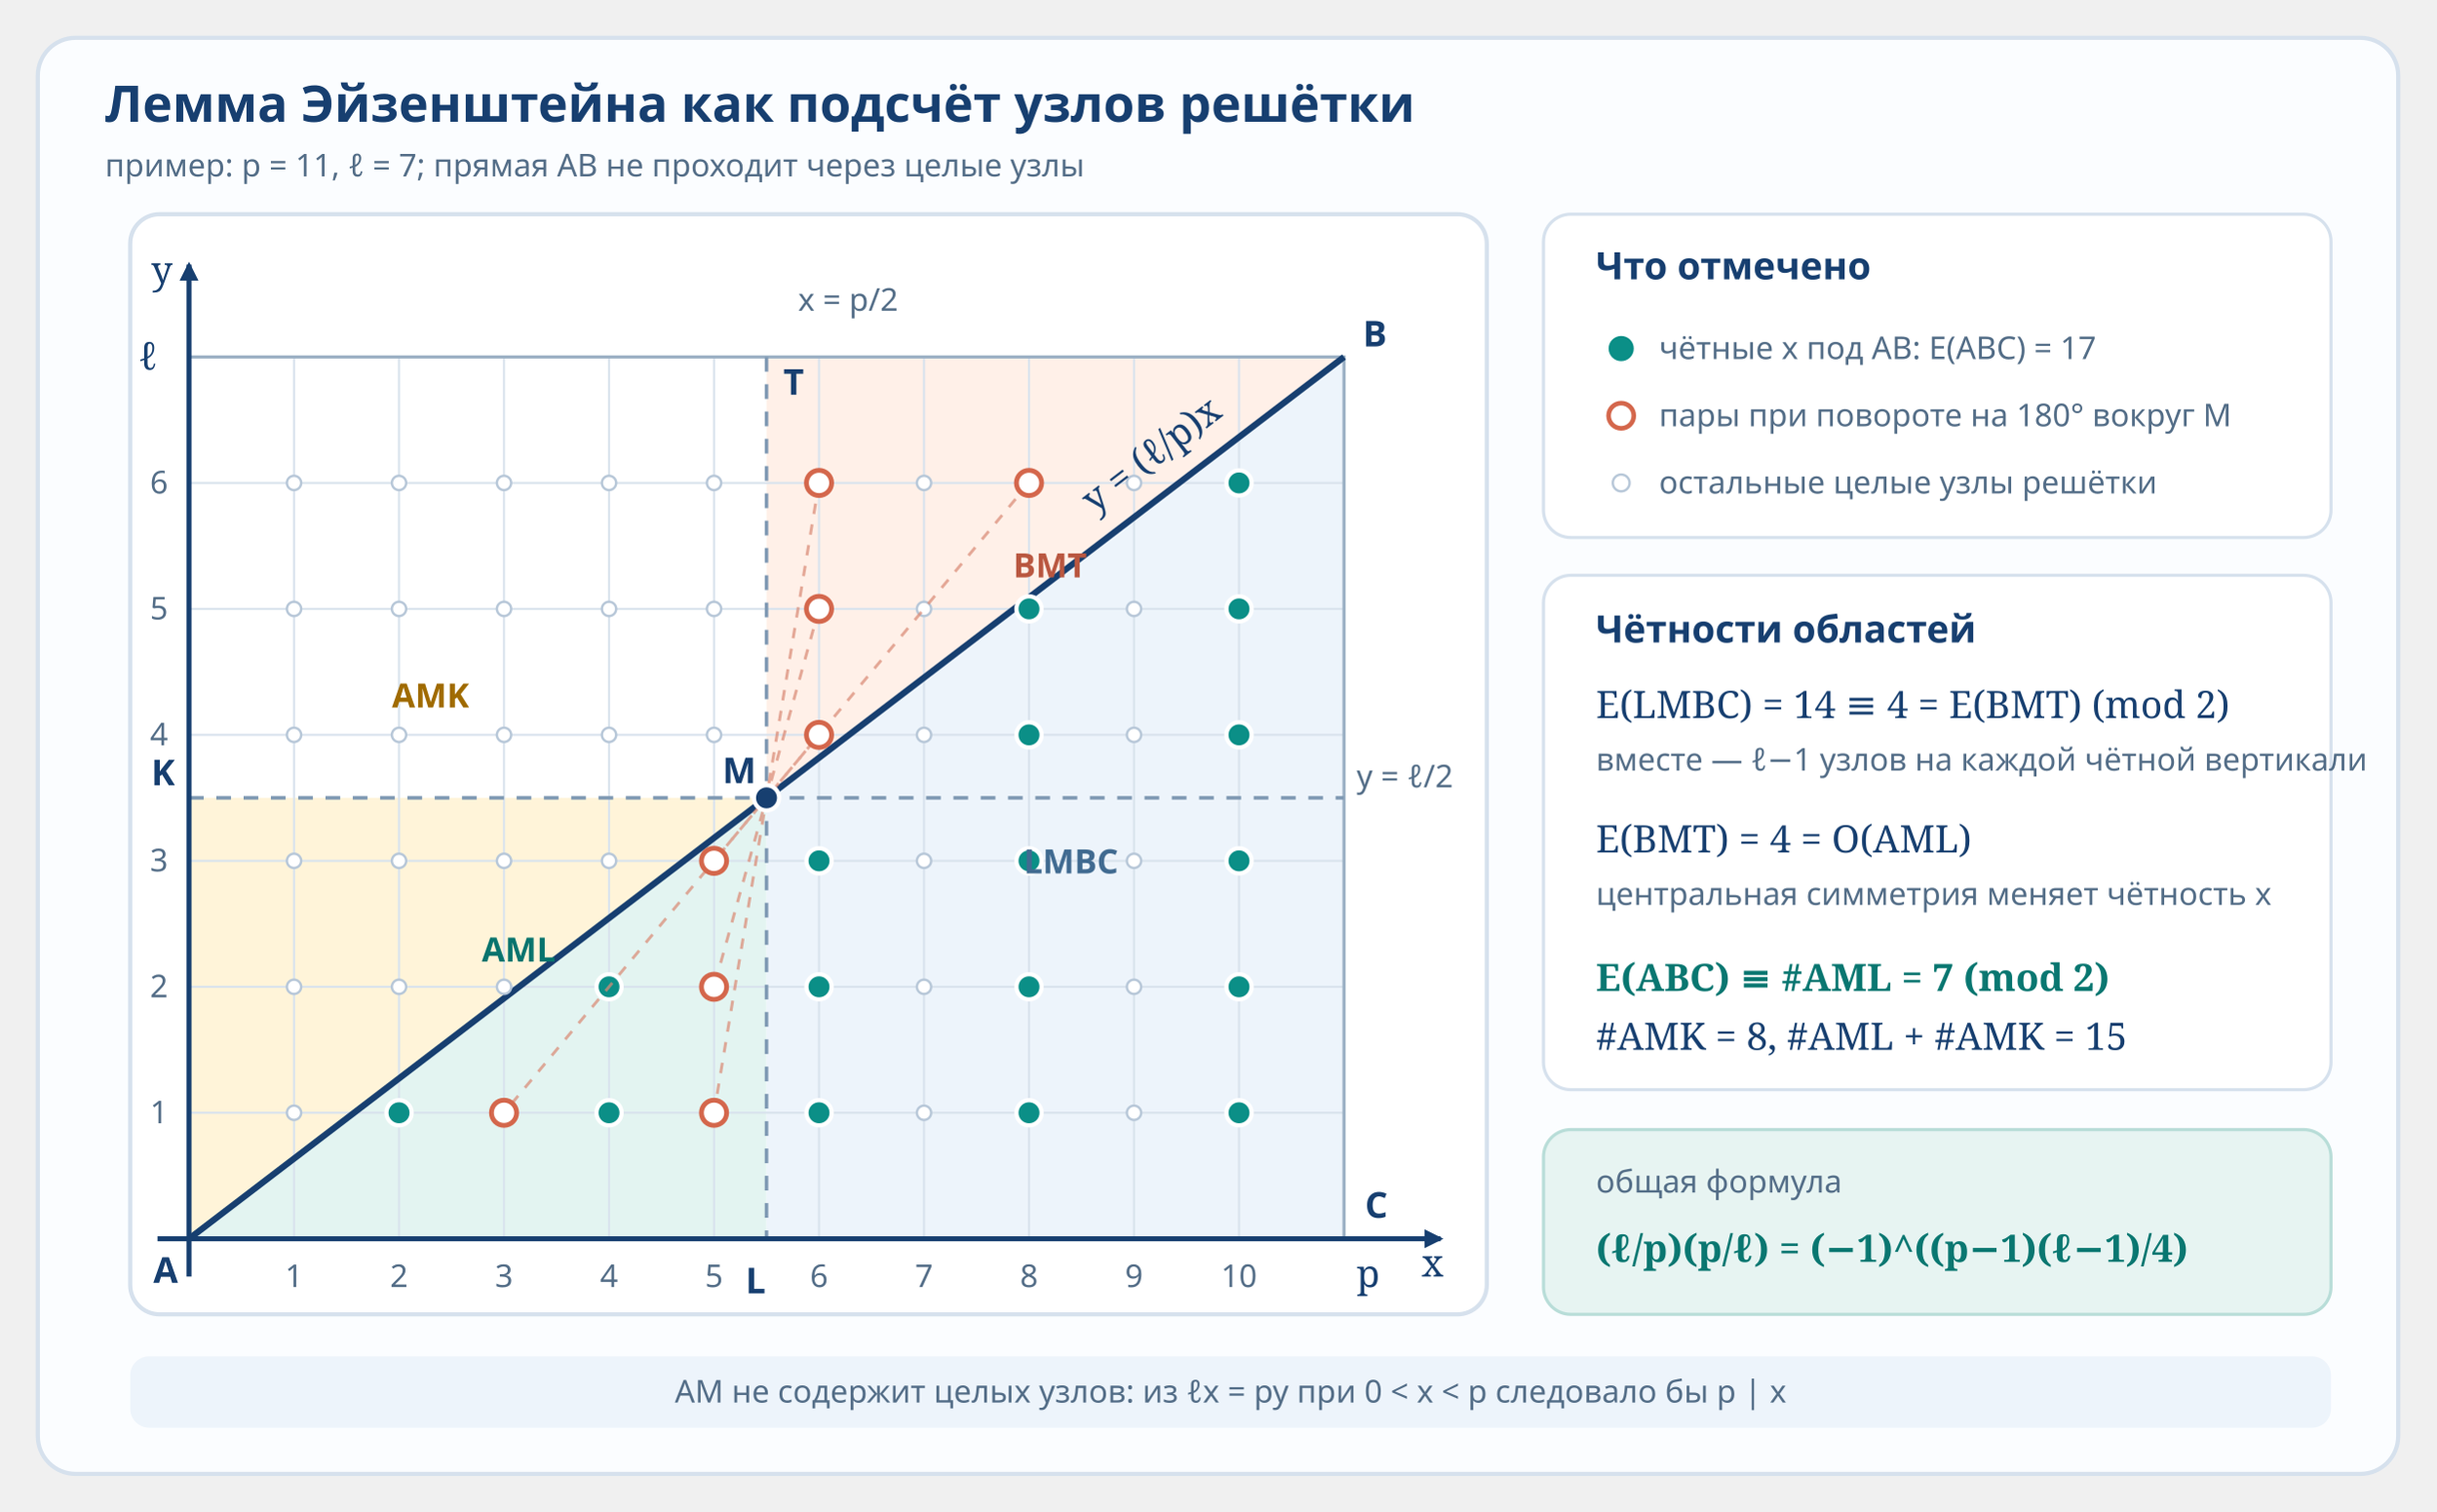
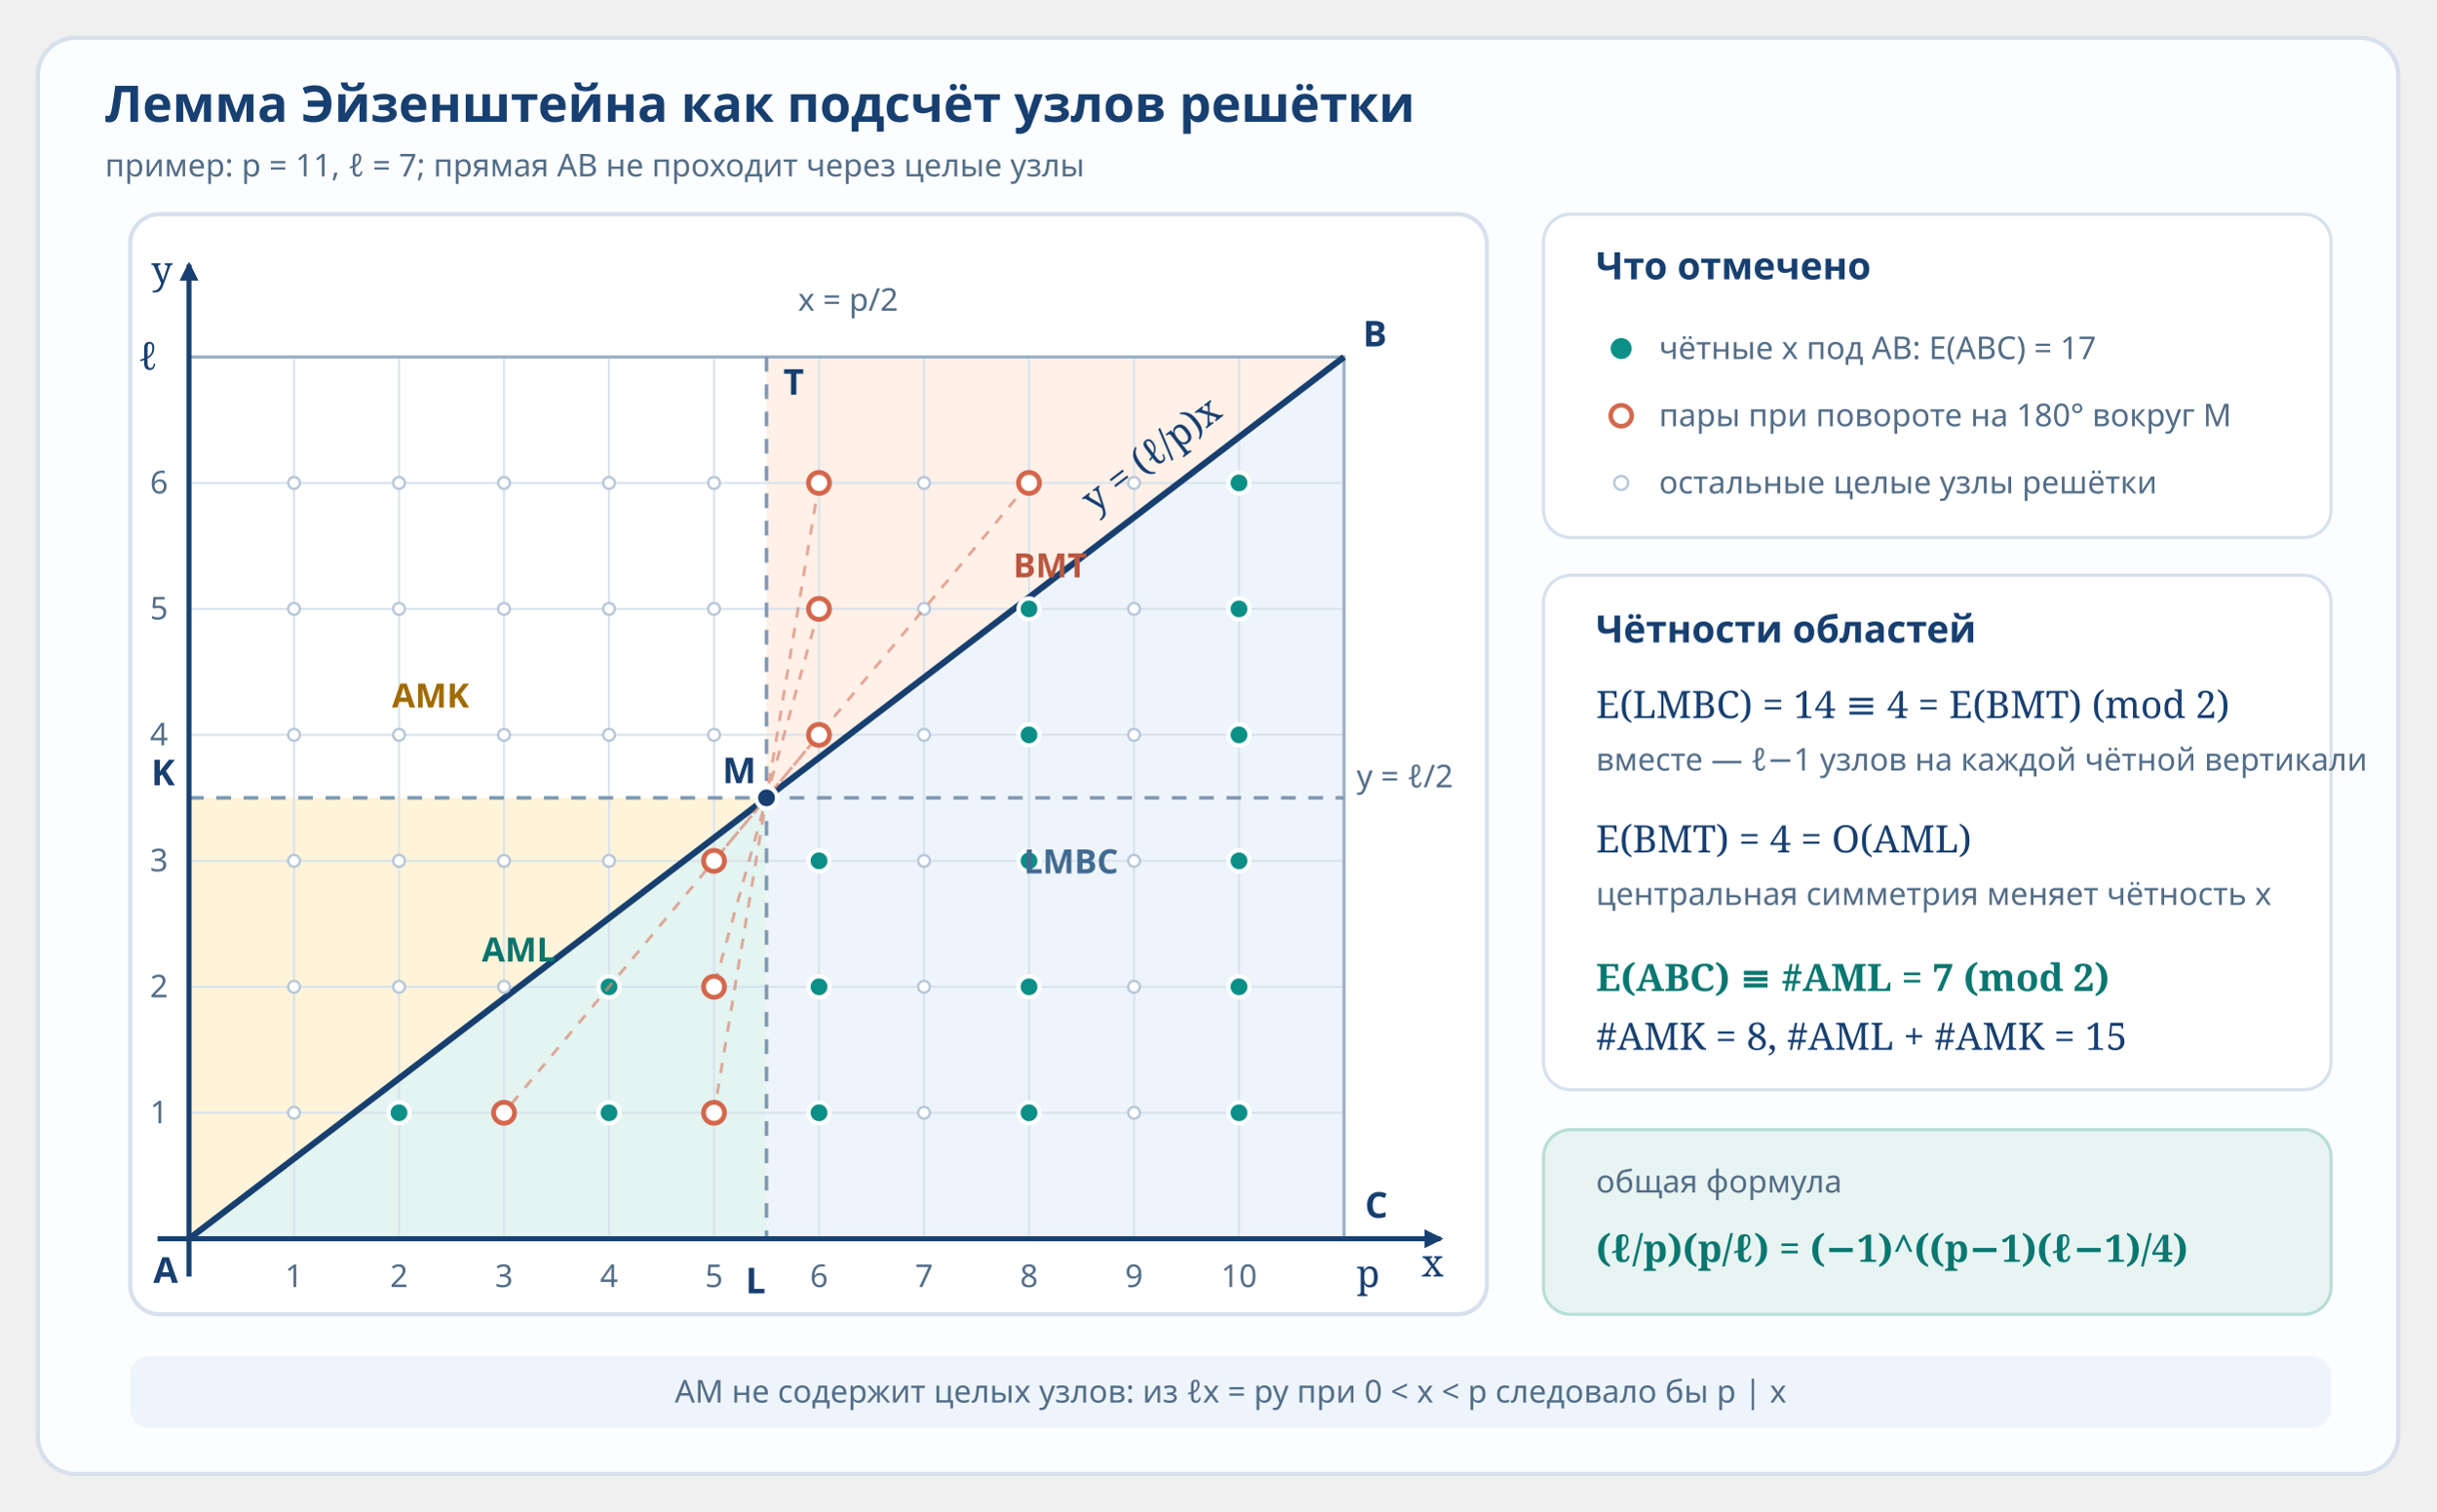
<svg xmlns="http://www.w3.org/2000/svg" viewBox="0 0 1160 720" role="img" aria-labelledby="title desc">
  <defs>
    <marker id="axis-arrow" viewBox="0 0 10 10" refX="8.5" refY="5" markerUnits="userSpaceOnUse" markerWidth="9" markerHeight="9" orient="auto">
      <path d="M0 0 10 5 0 10Z" fill="#173f70" />
    </marker>
    <style>
      .frame{fill:#fbfdff;stroke:#d6e1ed;stroke-width:2}
      .plot-bg{fill:#fff;stroke:#d6e1ed;stroke-width:2}
      .amk{fill:#fff4d9}.aml{fill:#e3f4f1}.bmt{fill:#fff0e8}.lmbc{fill:#edf4fb}
      .grid{stroke:#d9e3ed;stroke-width:1}.half{stroke:#7f99b3;stroke-width:1.7;stroke-dasharray:7 6}
      .axis{stroke:#173f70;stroke-width:2.4;marker-end:url(#axis-arrow)}
      .diagonal{stroke:#173f70;stroke-width:3}.pair{stroke:#d98b76;stroke-width:1.4;stroke-dasharray:5 5;opacity:.72}
      .node{fill:#fff;stroke:#b7c7d8;stroke-width:1.15}.counted{fill:#0b8f87;stroke:#fff;stroke-width:2}
      .paired{fill:#fff;stroke:#d4674c;stroke-width:2.3}.center{fill:#173f70;stroke:#fff;stroke-width:2}
      .heading{font:700 24px system-ui,sans-serif;fill:#173f70}.subheading{font:700 18px system-ui,sans-serif;fill:#173f70}
      .label{font:18px Georgia,serif;fill:#173f70}.small{font:15px system-ui,sans-serif;fill:#536d87}
      .point-label{font:700 17px system-ui,sans-serif;fill:#173f70}.region{font:700 16px system-ui,sans-serif;text-anchor:middle}
      .formula{font:18px Georgia,serif;fill:#173f70}.formula-strong{font:700 18px Georgia,serif;fill:#0a7771}
      .card{fill:#fff;stroke:#d6e1ed;stroke-width:1.5}.result{fill:#e7f4f2;stroke:#b8ddd8;stroke-width:1.5}
      .legend-teal{fill:#0b8f87}.legend-coral{fill:#fff;stroke:#d4674c;stroke-width:2.2}
    </style>
  </defs>
  <rect class="frame" x="18" y="18" width="1124" height="684" rx="18" />
  <text class="heading" x="50" y="58">Лемма Эйзенштейна как подсчёт узлов решётки</text>
  <text class="small" x="50" y="84">пример: p = 11, ℓ = 7; прямая AB не проходит через целые узлы</text>
  <rect class="plot-bg" x="62" y="102" width="646" height="524" rx="14" />
  <polygon class="amk" points="90,590 365,380 90,380" />
  <polygon class="aml" points="90,590 365,380 365,590" />
  <polygon class="bmt" points="365,380 365,170 640,170" />
  <polygon class="lmbc" points="365,590 365,380 640,170 640,590" />
  <g class="grid">
    <path d="M140 170V590M190 170V590M240 170V590M290 170V590M340 170V590M390 170V590M440 170V590M490 170V590M540 170V590M590 170V590" />
    <path d="M90 530H640M90 470H640M90 410H640M90 350H640M90 290H640M90 230H640" />
  </g>
  <rect x="90" y="170" width="550" height="420" fill="none" stroke="#9bb0c4" stroke-width="1.5" />
  <path class="half" d="M365 170V590M90 380H640" />
  <path class="diagonal" d="M90 590L640 170" />
  <path class="axis" d="M75 590H686" />
  <path class="axis" d="M90 608V126" />
  <g class="node">
-     <circle cx="140" cy="530" r="3.4" />
-     <circle cx="140" cy="470" r="3.4" />
-     <circle cx="140" cy="410" r="3.4" />
-     <circle cx="140" cy="350" r="3.4" />
-     <circle cx="140" cy="290" r="3.4" />
-     <circle cx="140" cy="230" r="3.4" />
-     <circle cx="190" cy="530" r="3.4" />
-     <circle cx="190" cy="470" r="3.4" />
-     <circle cx="190" cy="410" r="3.4" />
-     <circle cx="190" cy="350" r="3.4" />
-     <circle cx="190" cy="290" r="3.4" />
-     <circle cx="190" cy="230" r="3.4" />
-     <circle cx="240" cy="530" r="3.4" />
-     <circle cx="240" cy="470" r="3.4" />
-     <circle cx="240" cy="410" r="3.4" />
-     <circle cx="240" cy="350" r="3.4" />
-     <circle cx="240" cy="290" r="3.4" />
-     <circle cx="240" cy="230" r="3.4" />
-     <circle cx="290" cy="530" r="3.4" />
-     <circle cx="290" cy="470" r="3.4" />
-     <circle cx="290" cy="410" r="3.4" />
-     <circle cx="290" cy="350" r="3.4" />
-     <circle cx="290" cy="290" r="3.4" />
-     <circle cx="290" cy="230" r="3.4" />
-     <circle cx="340" cy="530" r="3.4" />
-     <circle cx="340" cy="470" r="3.4" />
-     <circle cx="340" cy="410" r="3.4" />
-     <circle cx="340" cy="350" r="3.4" />
-     <circle cx="340" cy="290" r="3.4" />
-     <circle cx="340" cy="230" r="3.4" />
-     <circle cx="390" cy="530" r="3.4" />
-     <circle cx="390" cy="470" r="3.4" />
-     <circle cx="390" cy="410" r="3.4" />
-     <circle cx="390" cy="350" r="3.4" />
-     <circle cx="390" cy="290" r="3.4" />
-     <circle cx="390" cy="230" r="3.4" />
-     <circle cx="440" cy="530" r="3.4" />
-     <circle cx="440" cy="470" r="3.4" />
-     <circle cx="440" cy="410" r="3.4" />
-     <circle cx="440" cy="350" r="3.4" />
-     <circle cx="440" cy="290" r="3.4" />
-     <circle cx="440" cy="230" r="3.4" />
-     <circle cx="490" cy="530" r="3.4" />
-     <circle cx="490" cy="470" r="3.4" />
-     <circle cx="490" cy="410" r="3.4" />
-     <circle cx="490" cy="350" r="3.4" />
-     <circle cx="490" cy="290" r="3.4" />
-     <circle cx="490" cy="230" r="3.4" />
-     <circle cx="540" cy="530" r="3.4" />
-     <circle cx="540" cy="470" r="3.4" />
-     <circle cx="540" cy="410" r="3.4" />
-     <circle cx="540" cy="350" r="3.4" />
-     <circle cx="540" cy="290" r="3.4" />
-     <circle cx="540" cy="230" r="3.4" />
-     <circle cx="590" cy="530" r="3.4" />
-     <circle cx="590" cy="470" r="3.4" />
-     <circle cx="590" cy="410" r="3.4" />
-     <circle cx="590" cy="350" r="3.4" />
-     <circle cx="590" cy="290" r="3.4" />
-     <circle cx="590" cy="230" r="3.4" />
+     <circle cx="140" cy="530" r="2.8" />
+     <circle cx="140" cy="470" r="2.8" />
+     <circle cx="140" cy="410" r="2.8" />
+     <circle cx="140" cy="350" r="2.8" />
+     <circle cx="140" cy="290" r="2.8" />
+     <circle cx="140" cy="230" r="2.8" />
+     <circle cx="190" cy="530" r="2.8" />
+     <circle cx="190" cy="470" r="2.8" />
+     <circle cx="190" cy="410" r="2.8" />
+     <circle cx="190" cy="350" r="2.8" />
+     <circle cx="190" cy="290" r="2.8" />
+     <circle cx="190" cy="230" r="2.8" />
+     <circle cx="240" cy="530" r="2.8" />
+     <circle cx="240" cy="470" r="2.8" />
+     <circle cx="240" cy="410" r="2.8" />
+     <circle cx="240" cy="350" r="2.8" />
+     <circle cx="240" cy="290" r="2.8" />
+     <circle cx="240" cy="230" r="2.8" />
+     <circle cx="290" cy="530" r="2.8" />
+     <circle cx="290" cy="470" r="2.8" />
+     <circle cx="290" cy="410" r="2.8" />
+     <circle cx="290" cy="350" r="2.8" />
+     <circle cx="290" cy="290" r="2.8" />
+     <circle cx="290" cy="230" r="2.8" />
+     <circle cx="340" cy="530" r="2.8" />
+     <circle cx="340" cy="470" r="2.8" />
+     <circle cx="340" cy="410" r="2.8" />
+     <circle cx="340" cy="350" r="2.8" />
+     <circle cx="340" cy="290" r="2.8" />
+     <circle cx="340" cy="230" r="2.8" />
+     <circle cx="390" cy="530" r="2.8" />
+     <circle cx="390" cy="470" r="2.8" />
+     <circle cx="390" cy="410" r="2.8" />
+     <circle cx="390" cy="350" r="2.8" />
+     <circle cx="390" cy="290" r="2.8" />
+     <circle cx="390" cy="230" r="2.8" />
+     <circle cx="440" cy="530" r="2.8" />
+     <circle cx="440" cy="470" r="2.8" />
+     <circle cx="440" cy="410" r="2.8" />
+     <circle cx="440" cy="350" r="2.8" />
+     <circle cx="440" cy="290" r="2.8" />
+     <circle cx="440" cy="230" r="2.8" />
+     <circle cx="490" cy="530" r="2.8" />
+     <circle cx="490" cy="470" r="2.8" />
+     <circle cx="490" cy="410" r="2.8" />
+     <circle cx="490" cy="350" r="2.8" />
+     <circle cx="490" cy="290" r="2.8" />
+     <circle cx="490" cy="230" r="2.8" />
+     <circle cx="540" cy="530" r="2.8" />
+     <circle cx="540" cy="470" r="2.8" />
+     <circle cx="540" cy="410" r="2.8" />
+     <circle cx="540" cy="350" r="2.8" />
+     <circle cx="540" cy="290" r="2.8" />
+     <circle cx="540" cy="230" r="2.8" />
+     <circle cx="590" cy="530" r="2.8" />
+     <circle cx="590" cy="470" r="2.8" />
+     <circle cx="590" cy="410" r="2.8" />
+     <circle cx="590" cy="350" r="2.8" />
+     <circle cx="590" cy="290" r="2.8" />
+     <circle cx="590" cy="230" r="2.8" />
  </g>
  <g class="counted">
-     <circle cx="190" cy="530" r="6" />
-     <circle cx="290" cy="530" r="6" />
-     <circle cx="290" cy="470" r="6" />
-     <circle cx="390" cy="530" r="6" />
-     <circle cx="390" cy="470" r="6" />
-     <circle cx="390" cy="410" r="6" />
-     <circle cx="490" cy="530" r="6" />
-     <circle cx="490" cy="470" r="6" />
-     <circle cx="490" cy="410" r="6" />
-     <circle cx="490" cy="350" r="6" />
-     <circle cx="490" cy="290" r="6" />
-     <circle cx="590" cy="530" r="6" />
-     <circle cx="590" cy="470" r="6" />
-     <circle cx="590" cy="410" r="6" />
-     <circle cx="590" cy="350" r="6" />
-     <circle cx="590" cy="290" r="6" />
-     <circle cx="590" cy="230" r="6" />
+     <circle cx="190" cy="530" r="5" />
+     <circle cx="290" cy="530" r="5" />
+     <circle cx="290" cy="470" r="5" />
+     <circle cx="390" cy="530" r="5" />
+     <circle cx="390" cy="470" r="5" />
+     <circle cx="390" cy="410" r="5" />
+     <circle cx="490" cy="530" r="5" />
+     <circle cx="490" cy="470" r="5" />
+     <circle cx="490" cy="410" r="5" />
+     <circle cx="490" cy="350" r="5" />
+     <circle cx="490" cy="290" r="5" />
+     <circle cx="590" cy="530" r="5" />
+     <circle cx="590" cy="470" r="5" />
+     <circle cx="590" cy="410" r="5" />
+     <circle cx="590" cy="350" r="5" />
+     <circle cx="590" cy="290" r="5" />
+     <circle cx="590" cy="230" r="5" />
  </g>
  <g class="pair">
    <path d="M390 350L340 410" />
    <path d="M390 290L340 470" />
    <path d="M390 230L340 530" />
    <path d="M490 230L240 530" />
  </g>
  <g class="paired">
-     <circle cx="390" cy="350" r="6" />
-     <circle cx="390" cy="290" r="6" />
-     <circle cx="390" cy="230" r="6" />
-     <circle cx="490" cy="230" r="6" />
-     <circle cx="340" cy="410" r="6" />
-     <circle cx="340" cy="470" r="6" />
-     <circle cx="340" cy="530" r="6" />
-     <circle cx="240" cy="530" r="6" />
+     <circle cx="390" cy="350" r="5" />
+     <circle cx="390" cy="290" r="5" />
+     <circle cx="390" cy="230" r="5" />
+     <circle cx="490" cy="230" r="5" />
+     <circle cx="340" cy="410" r="5" />
+     <circle cx="340" cy="470" r="5" />
+     <circle cx="340" cy="530" r="5" />
+     <circle cx="240" cy="530" r="5" />
  </g>
-   <circle class="center" cx="365" cy="380" r="6" />
+   <circle class="center" cx="365" cy="380" r="5" />
  <g class="small" text-anchor="middle">
    <text x="140" y="613">1</text>
    <text x="190" y="613">2</text>
    <text x="240" y="613">3</text>
    <text x="290" y="613">4</text>
    <text x="340" y="613">5</text>
    <text x="390" y="613">6</text>
    <text x="440" y="613">7</text>
    <text x="490" y="613">8</text>
    <text x="540" y="613">9</text>
    <text x="590" y="613">10</text>
  </g>
  <g class="small" text-anchor="end">
    <text x="80" y="535">1</text>
    <text x="80" y="475">2</text>
    <text x="80" y="415">3</text>
    <text x="80" y="355">4</text>
    <text x="80" y="295">5</text>
    <text x="80" y="235">6</text>
  </g>
  <text class="point-label" x="73" y="611">A</text>
  <text class="point-label" x="649" y="165">B</text>
  <text class="point-label" x="650" y="580">C</text>
  <text class="point-label" x="72" y="374">K</text>
  <text class="point-label" x="355" y="616">L</text>
  <text class="point-label" x="344" y="373">M</text>
  <text class="point-label" x="373" y="188">T</text>
  <text class="small" x="380" y="148">x = p/2</text>
  <text class="small" x="646" y="375">y = ℓ/2</text>
  <text class="label" x="521" y="245" transform="rotate(-37.4 521 245)">y = (ℓ/p)x</text>
  <text class="label" x="677" y="608">x</text>
  <text class="label" x="72" y="135">y</text>
  <text class="label" x="646" y="613">p</text>
  <text class="label" x="66" y="176">ℓ</text>
  <text class="region" x="247" y="458" fill="#08746e">AML</text>
  <text class="region" x="205" y="337" fill="#a06b00">AMK</text>
  <text class="region" x="510" y="416" fill="#416b91">LMBC</text>
  <text class="region" x="500" y="275" fill="#b95740">BMT</text>
  <rect class="card" x="735" y="102" width="375" height="154" rx="13" />
  <text class="subheading" x="760" y="133">Что отмечено</text>
-   <circle class="legend-teal" cx="772" cy="166" r="6" />
+   <circle class="legend-teal" cx="772" cy="166" r="5" />
  <text class="small" x="790" y="171">чётные x под AB: E(ABC) = 17</text>
-   <circle class="legend-coral" cx="772" cy="198" r="6" />
+   <circle class="legend-coral" cx="772" cy="198" r="5" />
  <text class="small" x="790" y="203">пары при повороте на 180° вокруг M</text>
-   <circle class="node" cx="772" cy="230" r="4" />
+   <circle class="node" cx="772" cy="230" r="3.3" />
  <text class="small" x="790" y="235">остальные целые узлы решётки</text>
  <rect class="card" x="735" y="274" width="375" height="245" rx="13" />
  <text class="subheading" x="760" y="306">Чётности областей</text>
  <text class="formula" x="760" y="342">E(LMBC) = 14 ≡ 4 = E(BMT)  (mod 2)</text>
  <text class="small" x="760" y="367">вместе — ℓ−1 узлов на каждой чётной вертикали</text>
  <text class="formula" x="760" y="406">E(BMT) = 4 = O(AML)</text>
  <text class="small" x="760" y="431">центральная симметрия меняет чётность x</text>
  <text class="formula-strong" x="760" y="472">E(ABC) ≡ #AML = 7  (mod 2)</text>
  <text class="formula" x="760" y="500">#AMK = 8,     #AML + #AMK = 15</text>
  <rect class="result" x="735" y="538" width="375" height="88" rx="13" />
  <text class="small" x="760" y="568">общая формула</text>
  <text class="formula-strong" x="760" y="601">(ℓ/p)(p/ℓ) = (−1)^((p−1)(ℓ−1)/4)</text>
  <rect x="62" y="646" width="1048" height="34" rx="9" fill="#edf4fb" />
  <text class="small" x="586" y="668" text-anchor="middle">AM не содержит целых узлов: из ℓx = py при 0 &lt; x &lt; p следовало бы p | x</text>
</svg>
